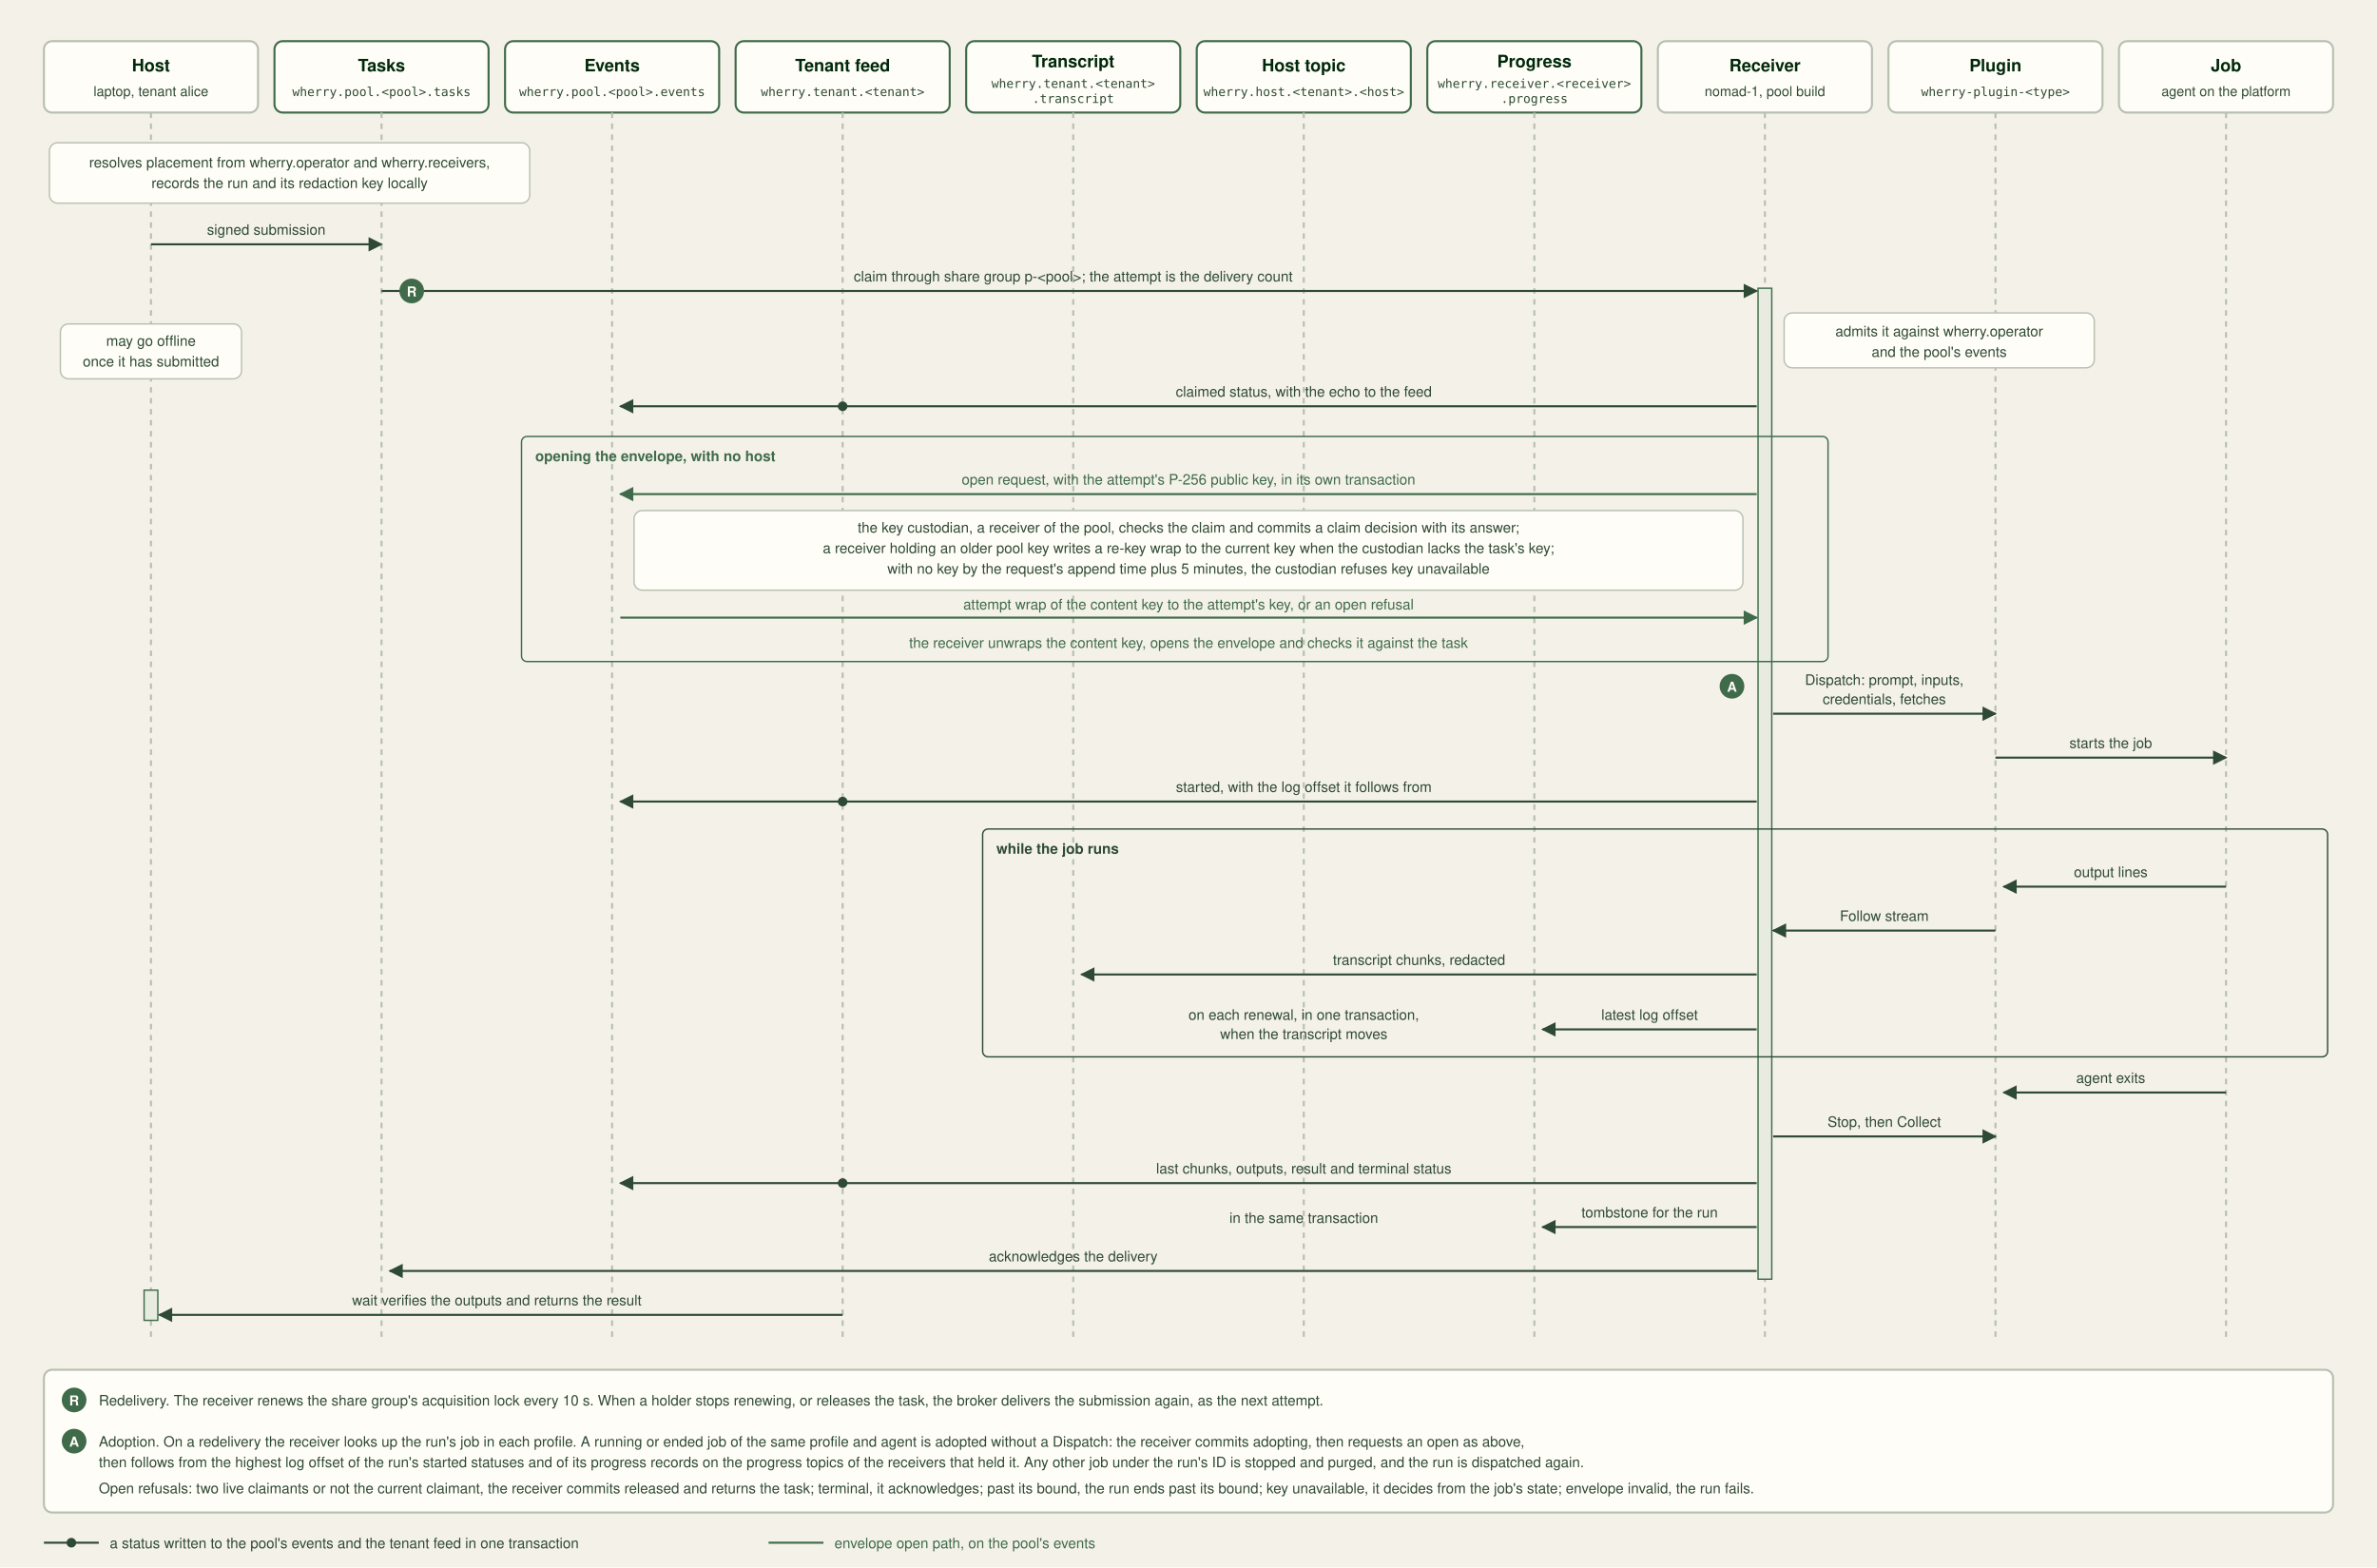
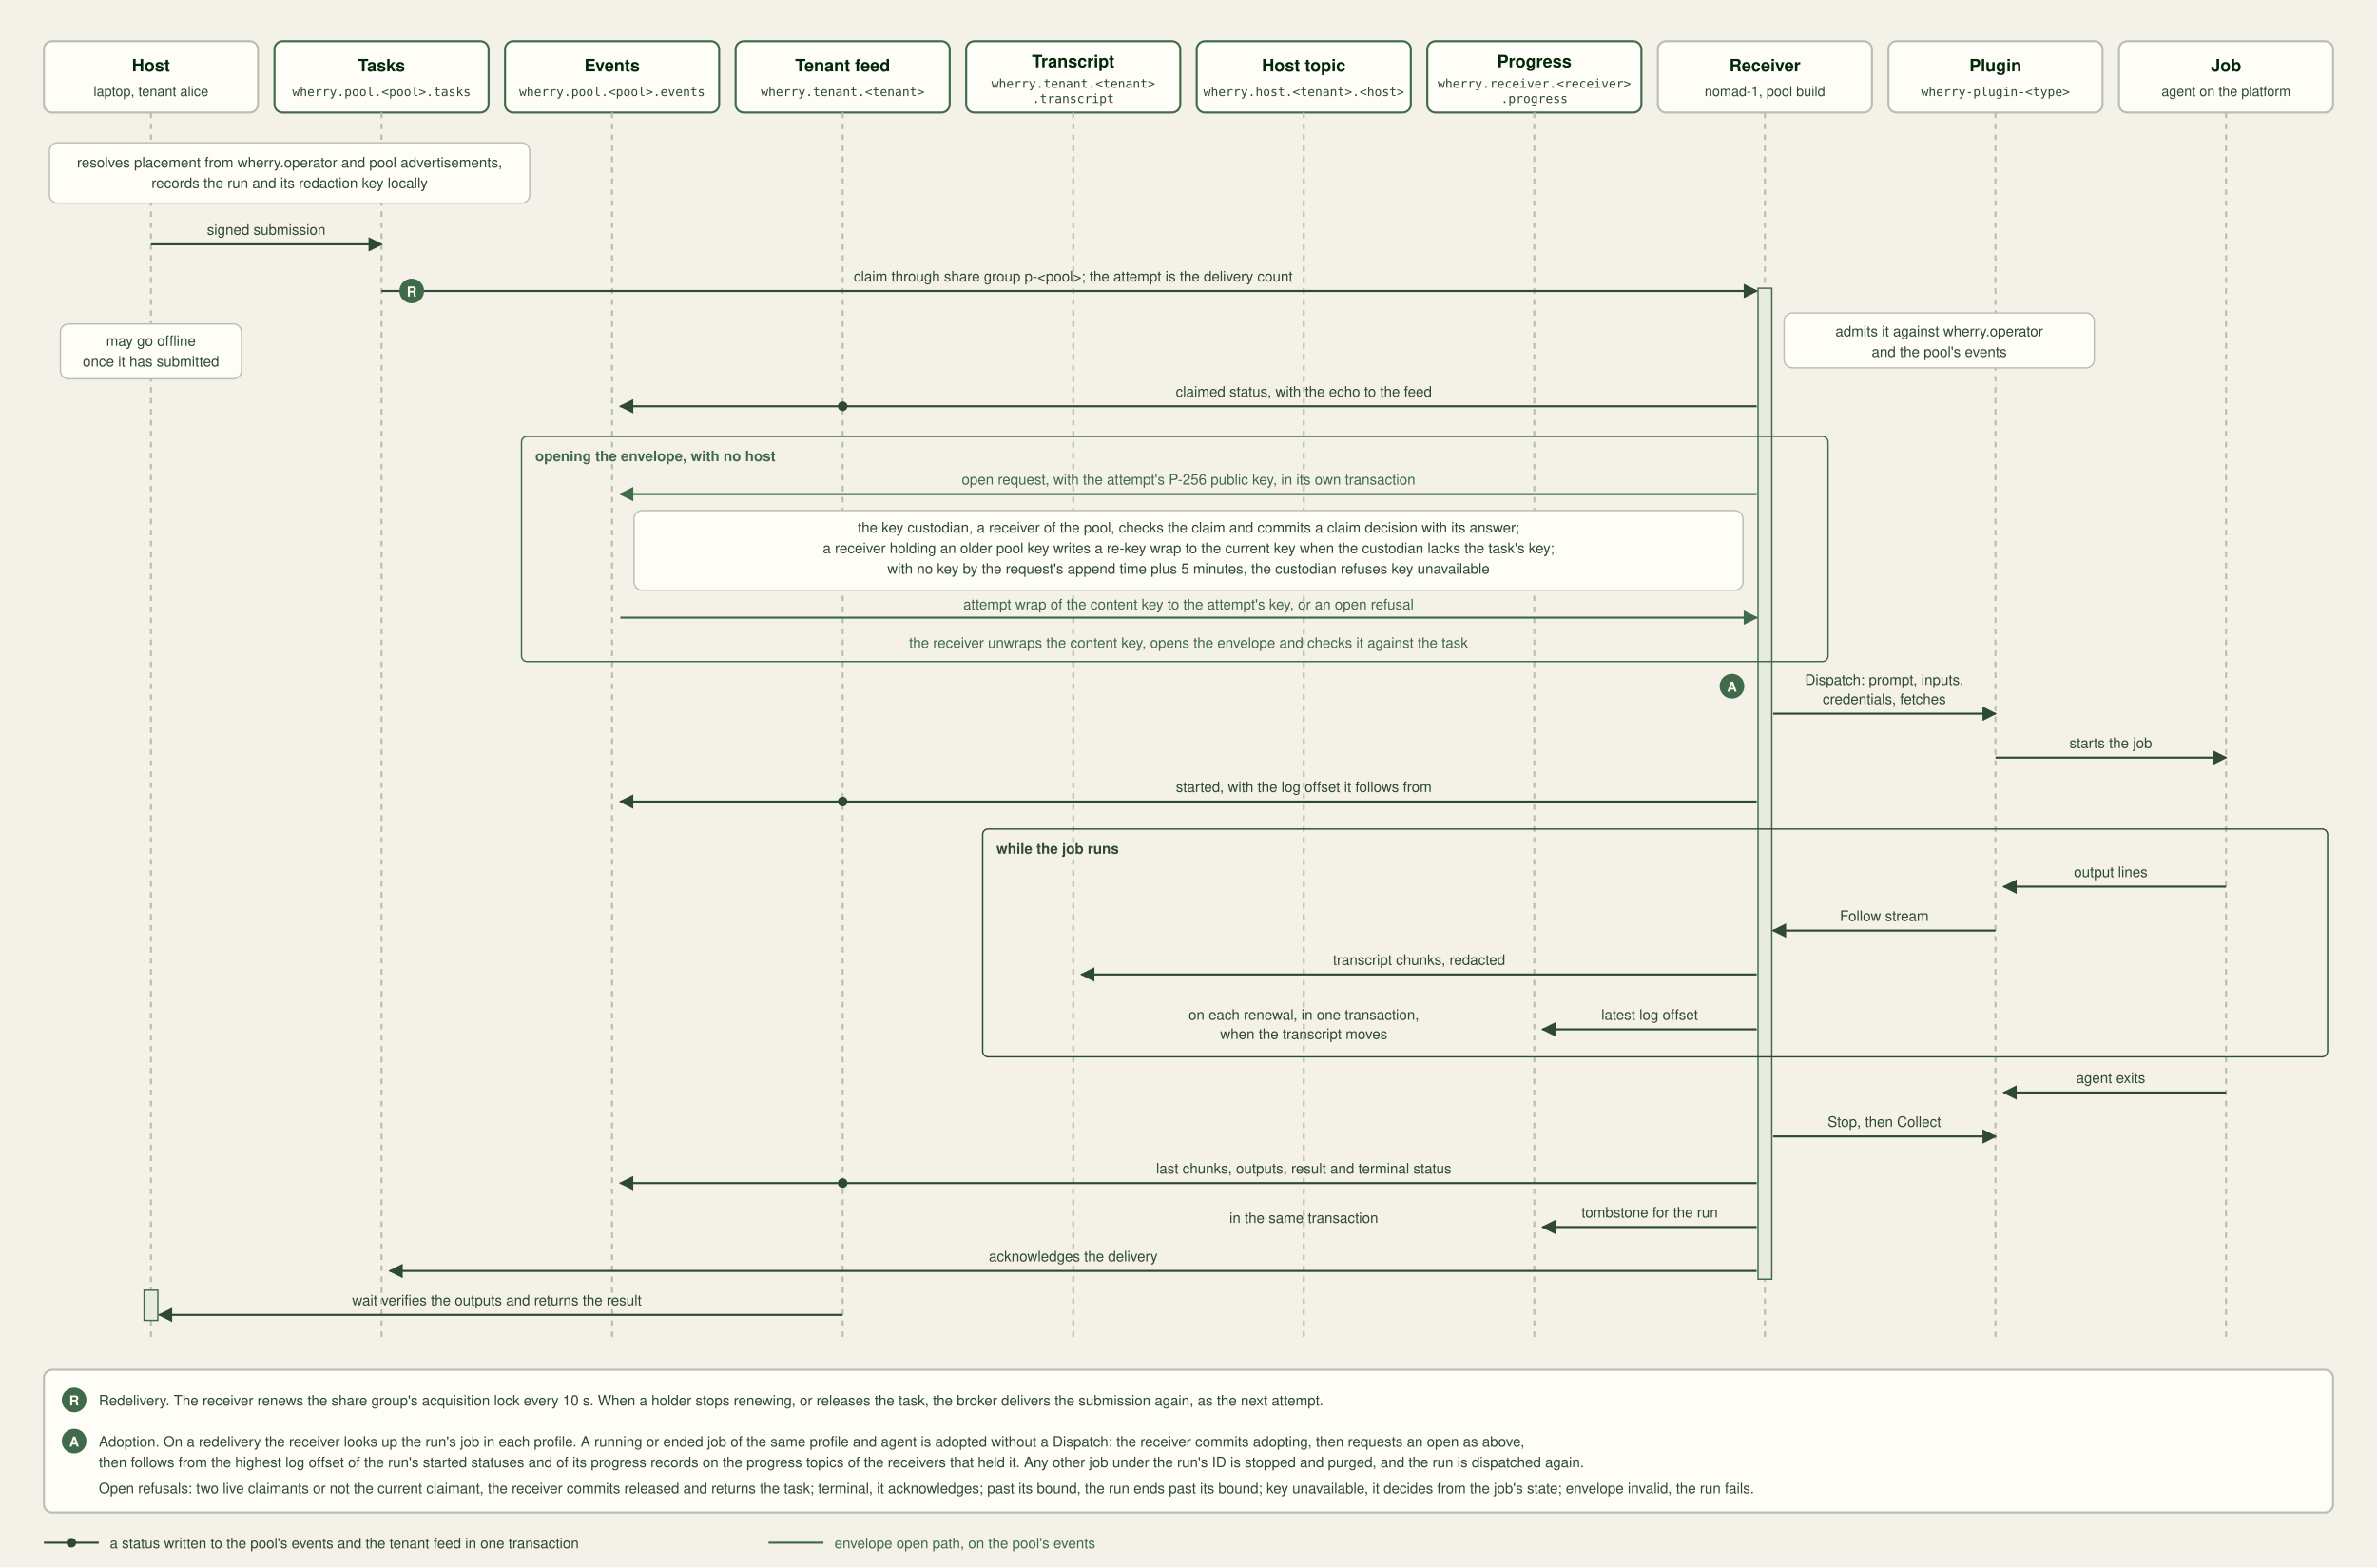
<svg xmlns="http://www.w3.org/2000/svg" viewBox="0 0 1732 1142" font-family="Outfit, ui-sans-serif, system-ui, -apple-system, 'Segoe UI', Helvetica, Arial, sans-serif" role="img" aria-labelledby="title desc">
  <defs>
    <marker id="arrow" viewBox="0 0 10 10" refX="9" refY="5" markerWidth="7" markerHeight="7" orient="auto-start-reverse">
      <path d="M 0 0 L 10 5 L 0 10 z" fill="#2e4a35" />
    </marker>
    <marker id="arrow-open" viewBox="0 0 10 10" refX="9" refY="5" markerWidth="7" markerHeight="7" orient="auto-start-reverse">
      <path d="M 0 0 L 10 5 L 0 10 z" fill="#3f6b4a" />
    </marker>
  </defs>
  <rect width="1732" height="1142" fill="#f4f1e8" />
  <g font-size="12.5" fill="#00290b">
    <rect x="32" y="30" width="156" height="52" rx="6" fill="#fffdf7" stroke="#b7c0b0" stroke-width="1.5" />
    <text x="110" y="52" text-anchor="middle" font-weight="600">Host</text>
    <text x="110" y="70" text-anchor="middle" font-size="10" fill="#2e4a35">laptop, tenant alice</text>
    <rect x="200" y="30" width="156" height="52" rx="6" fill="#fffdf7" stroke="#3f6b4a" stroke-width="1.5" />
    <text x="278" y="52" text-anchor="middle" font-weight="600">Tasks</text>
    <text x="278" y="70" text-anchor="middle" font-size="9" font-family="'IBM Plex Mono', ui-monospace, SFMono-Regular, Menlo, monospace" fill="#2e4a35">wherry.pool.&lt;pool&gt;.tasks</text>
    <rect x="368" y="30" width="156" height="52" rx="6" fill="#fffdf7" stroke="#3f6b4a" stroke-width="1.5" />
    <text x="446" y="52" text-anchor="middle" font-weight="600">Events</text>
    <text x="446" y="70" text-anchor="middle" font-size="9" font-family="'IBM Plex Mono', ui-monospace, SFMono-Regular, Menlo, monospace" fill="#2e4a35">wherry.pool.&lt;pool&gt;.events</text>
    <rect x="536" y="30" width="156" height="52" rx="6" fill="#fffdf7" stroke="#3f6b4a" stroke-width="1.5" />
    <text x="614" y="52" text-anchor="middle" font-weight="600">Tenant feed</text>
    <text x="614" y="70" text-anchor="middle" font-size="9" font-family="'IBM Plex Mono', ui-monospace, SFMono-Regular, Menlo, monospace" fill="#2e4a35">wherry.tenant.&lt;tenant&gt;</text>
    <rect x="704" y="30" width="156" height="52" rx="6" fill="#fffdf7" stroke="#3f6b4a" stroke-width="1.5" />
    <text x="782" y="49" text-anchor="middle" font-weight="600">Transcript</text>
    <text x="782" y="64" text-anchor="middle" font-size="9" font-family="'IBM Plex Mono', ui-monospace, SFMono-Regular, Menlo, monospace" fill="#2e4a35">wherry.tenant.&lt;tenant&gt;</text>
    <text x="782" y="75" text-anchor="middle" font-size="9" font-family="'IBM Plex Mono', ui-monospace, SFMono-Regular, Menlo, monospace" fill="#2e4a35">.transcript</text>
    <rect x="872" y="30" width="156" height="52" rx="6" fill="#fffdf7" stroke="#3f6b4a" stroke-width="1.5" />
    <text x="950" y="52" text-anchor="middle" font-weight="600">Host topic</text>
    <text x="950" y="70" text-anchor="middle" font-size="9" font-family="'IBM Plex Mono', ui-monospace, SFMono-Regular, Menlo, monospace" fill="#2e4a35">wherry.host.&lt;tenant&gt;.&lt;host&gt;</text>
    <rect x="1040" y="30" width="156" height="52" rx="6" fill="#fffdf7" stroke="#3f6b4a" stroke-width="1.5" />
    <text x="1118" y="49" text-anchor="middle" font-weight="600">Progress</text>
    <text x="1118" y="64" text-anchor="middle" font-size="9" font-family="'IBM Plex Mono', ui-monospace, SFMono-Regular, Menlo, monospace" fill="#2e4a35">wherry.receiver.&lt;receiver&gt;</text>
    <text x="1118" y="75" text-anchor="middle" font-size="9" font-family="'IBM Plex Mono', ui-monospace, SFMono-Regular, Menlo, monospace" fill="#2e4a35">.progress</text>
    <rect x="1208" y="30" width="156" height="52" rx="6" fill="#fffdf7" stroke="#b7c0b0" stroke-width="1.5" />
    <text x="1286" y="52" text-anchor="middle" font-weight="600">Receiver</text>
    <text x="1286" y="70" text-anchor="middle" font-size="10" fill="#2e4a35">nomad-1, pool build</text>
    <rect x="1376" y="30" width="156" height="52" rx="6" fill="#fffdf7" stroke="#b7c0b0" stroke-width="1.5" />
    <text x="1454" y="52" text-anchor="middle" font-weight="600">Plugin</text>
    <text x="1454" y="70" text-anchor="middle" font-size="9" font-family="'IBM Plex Mono', ui-monospace, SFMono-Regular, Menlo, monospace" fill="#2e4a35">wherry-plugin-&lt;type&gt;</text>
    <rect x="1544" y="30" width="156" height="52" rx="6" fill="#fffdf7" stroke="#b7c0b0" stroke-width="1.5" />
    <text x="1622" y="52" text-anchor="middle" font-weight="600">Job</text>
    <text x="1622" y="70" text-anchor="middle" font-size="10" fill="#2e4a35">agent on the platform</text>
  </g>
  <g stroke="#b7c0b0" stroke-width="1.5" stroke-dasharray="4 4">
    <line x1="110" y1="82" x2="110" y2="976" />
    <line x1="278" y1="82" x2="278" y2="976" />
    <line x1="446" y1="82" x2="446" y2="976" />
    <line x1="614" y1="82" x2="614" y2="976" />
    <line x1="782" y1="82" x2="782" y2="976" />
    <line x1="950" y1="82" x2="950" y2="976" />
    <line x1="1118" y1="82" x2="1118" y2="976" />
    <line x1="1286" y1="82" x2="1286" y2="976" />
    <line x1="1454" y1="82" x2="1454" y2="976" />
    <line x1="1622" y1="82" x2="1622" y2="976" />
  </g>
  <rect x="1281" y="210" width="10" height="722" fill="#e8ebdf" stroke="#3f6b4a" stroke-width="1" />
  <rect x="105" y="940" width="10" height="22" fill="#e8ebdf" stroke="#3f6b4a" stroke-width="1" />
  <rect x="44" y="236" width="132" height="40" rx="6" fill="#fffdf7" stroke="#b7c0b0" stroke-width="1" />
  <text x="110" y="252" text-anchor="middle" font-size="10.5" fill="#2e4a35">may go offline</text>
  <text x="110" y="267" text-anchor="middle" font-size="10.5" fill="#2e4a35">once it has submitted</text>
  <rect x="36" y="104" width="350" height="44" rx="6" fill="#fffdf7" stroke="#b7c0b0" stroke-width="1" />
-   <text x="211" y="122" text-anchor="middle" font-size="10.5" fill="#2e4a35">resolves placement from wherry.operator and wherry.receivers,</text>
+   <text x="211" y="122" text-anchor="middle" font-size="10.5" fill="#2e4a35">resolves placement from wherry.operator and pool advertisements,</text>
  <text x="211" y="137" text-anchor="middle" font-size="10.5" fill="#2e4a35">records the run and its redaction key locally</text>
  <g font-size="10.5" fill="#2e4a35" text-anchor="middle">
    <path d="M 110 178 H 278" stroke="#2e4a35" stroke-width="1.5" fill="none" marker-end="url(#arrow)" />
    <text x="194" y="171">signed submission</text>
    <path d="M 278 212 H 1280" stroke="#2e4a35" stroke-width="1.5" fill="none" marker-end="url(#arrow)" />
    <text x="782" y="205">claim through share group p-&lt;pool&gt;; the attempt is the delivery count</text>
    <rect x="1300" y="228" width="226" height="40" rx="6" fill="#fffdf7" stroke="#b7c0b0" stroke-width="1" />
    <text x="1413" y="245">admits it against wherry.operator</text>
    <text x="1413" y="260">and the pool's events</text>
    <path d="M 1280 296 H 452" stroke="#2e4a35" stroke-width="1.5" fill="none" marker-end="url(#arrow)" />
    <circle cx="614" cy="296" r="3.5" fill="#2e4a35" />
    <text x="950" y="289">claimed status, with the echo to the feed</text>
    <rect x="380" y="318" width="952" height="164" rx="4" fill="none" stroke="#3f6b4a" stroke-width="1" />
    <text x="390" y="336" text-anchor="start" font-weight="600" fill="#3f6b4a">opening the envelope, with no host</text>
    <path d="M 1280 360 H 452" stroke="#3f6b4a" stroke-width="1.5" fill="none" marker-end="url(#arrow-open)" />
    <text x="866" y="353" fill="#3f6b4a">open request, with the attempt's P-256 public key, in its own transaction</text>
    <rect x="462" y="372" width="808" height="58" rx="6" fill="#fffdf7" stroke="#b7c0b0" stroke-width="1" />
    <text x="866" y="388">the key custodian, a receiver of the pool, checks the claim and commits a claim decision with its answer;</text>
    <text x="866" y="403">a receiver holding an older pool key writes a re-key wrap to the current key when the custodian lacks the task's key;</text>
    <text x="866" y="418">with no key by the request's append time plus 5 minutes, the custodian refuses key unavailable</text>
    <path d="M 452 450 H 1280" stroke="#3f6b4a" stroke-width="1.5" fill="none" marker-end="url(#arrow-open)" />
    <text x="866" y="444" fill="#3f6b4a">attempt wrap of the content key to the attempt's key, or an open refusal</text>
    <text x="866" y="472" fill="#3f6b4a">the receiver unwraps the content key, opens the envelope and checks it against the task</text>
    <path d="M 1292 520 H 1454" stroke="#2e4a35" stroke-width="1.5" fill="none" marker-end="url(#arrow)" />
    <text x="1373" y="499">Dispatch: prompt, inputs,</text>
    <text x="1373" y="513">credentials, fetches</text>
    <path d="M 1454 552 H 1622" stroke="#2e4a35" stroke-width="1.5" fill="none" marker-end="url(#arrow)" />
    <text x="1538" y="545">starts the job</text>
    <path d="M 1280 584 H 452" stroke="#2e4a35" stroke-width="1.5" fill="none" marker-end="url(#arrow)" />
    <circle cx="614" cy="584" r="3.5" fill="#2e4a35" />
    <text x="950" y="577">started, with the log offset it follows from</text>
    <rect x="716" y="604" width="980" height="166" rx="4" fill="none" stroke="#2e4a35" stroke-width="1" />
    <text x="726" y="622" text-anchor="start" font-weight="600">while the job runs</text>
    <path d="M 1622 646 H 1460" stroke="#2e4a35" stroke-width="1.5" fill="none" marker-end="url(#arrow)" />
    <text x="1538" y="639">output lines</text>
    <path d="M 1454 678 H 1292" stroke="#2e4a35" stroke-width="1.5" fill="none" marker-end="url(#arrow)" />
    <text x="1373" y="671">Follow stream</text>
    <path d="M 1280 710 H 788" stroke="#2e4a35" stroke-width="1.5" fill="none" marker-end="url(#arrow)" />
    <text x="1034" y="703">transcript chunks, redacted</text>
    <path d="M 1280 750 H 1124" stroke="#2e4a35" stroke-width="1.5" fill="none" marker-end="url(#arrow)" />
    <text x="1202" y="743">latest log offset</text>
    <text x="950" y="743">on each renewal, in one transaction,</text>
    <text x="950" y="757">when the transcript moves</text>
    <path d="M 1622 796 H 1460" stroke="#2e4a35" stroke-width="1.5" fill="none" marker-end="url(#arrow)" />
    <text x="1538" y="789">agent exits</text>
    <path d="M 1292 828 H 1454" stroke="#2e4a35" stroke-width="1.5" fill="none" marker-end="url(#arrow)" />
    <text x="1373" y="821">Stop, then Collect</text>
    <path d="M 1280 862 H 452" stroke="#2e4a35" stroke-width="1.5" fill="none" marker-end="url(#arrow)" />
    <circle cx="614" cy="862" r="3.5" fill="#2e4a35" />
    <text x="950" y="855">last chunks, outputs, result and terminal status</text>
    <path d="M 1280 894 H 1124" stroke="#2e4a35" stroke-width="1.5" fill="none" marker-end="url(#arrow)" />
    <text x="1202" y="887">tombstone for the run</text>
    <text x="950" y="891">in the same transaction</text>
    <path d="M 1280 926 H 284" stroke="#2e4a35" stroke-width="1.5" fill="none" marker-end="url(#arrow)" />
    <text x="782" y="919">acknowledges the delivery</text>
    <path d="M 614 958 H 116" stroke="#2e4a35" stroke-width="1.5" fill="none" marker-end="url(#arrow)" />
    <text x="362" y="951">wait verifies the outputs and returns the result</text>
  </g>
  <g font-size="10" font-weight="700" fill="#fffdf7" text-anchor="middle">
    <circle cx="300" cy="212" r="9" fill="#3f6b4a" />
    <text x="300" y="216">R</text>
    <circle cx="1262" cy="500" r="9" fill="#3f6b4a" />
    <text x="1262" y="504">A</text>
  </g>
  <rect x="32" y="998" width="1668" height="104" rx="6" fill="#fffdf7" stroke="#b7c0b0" stroke-width="1.5" />
  <g font-size="10.5" fill="#2e4a35">
    <circle cx="54" cy="1020" r="9" fill="#3f6b4a" />
    <text x="54" y="1024" text-anchor="middle" font-size="10" font-weight="700" fill="#fffdf7">R</text>
    <text x="72" y="1024">Redelivery. The receiver renews the share group's acquisition lock every 10 s. When a holder stops renewing, or releases the task, the broker delivers the submission again, as the next attempt.</text>
    <circle cx="54" cy="1050" r="9" fill="#3f6b4a" />
    <text x="54" y="1054" text-anchor="middle" font-size="10" font-weight="700" fill="#fffdf7">A</text>
    <text x="72" y="1054">Adoption. On a redelivery the receiver looks up the run's job in each profile. A running or ended job of the same profile and agent is adopted without a Dispatch: the receiver commits adopting, then requests an open as above,</text>
    <text x="72" y="1069">then follows from the highest log offset of the run's started statuses and of its progress records on the progress topics of the receivers that held it. Any other job under the run's ID is stopped and purged, and the run is dispatched again.</text>
    <text x="72" y="1088">Open refusals: two live claimants or not the current claimant, the receiver commits released and returns the task; terminal, it acknowledges; past its bound, the run ends past its bound; key unavailable, it decides from the job's state; envelope invalid, the run fails.</text>
  </g>
  <g font-size="10.5" fill="#2e4a35">
    <line x1="32" y1="1124" x2="72" y2="1124" stroke="#2e4a35" stroke-width="1.5" />
    <circle cx="52" cy="1124" r="3.5" fill="#2e4a35" />
    <text x="80" y="1128">a status written to the pool's events and the tenant feed in one transaction</text>
    <line x1="560" y1="1124" x2="600" y2="1124" stroke="#3f6b4a" stroke-width="1.5" />
    <text x="608" y="1128" fill="#3f6b4a">envelope open path, on the pool's events</text>
  </g>
</svg>
